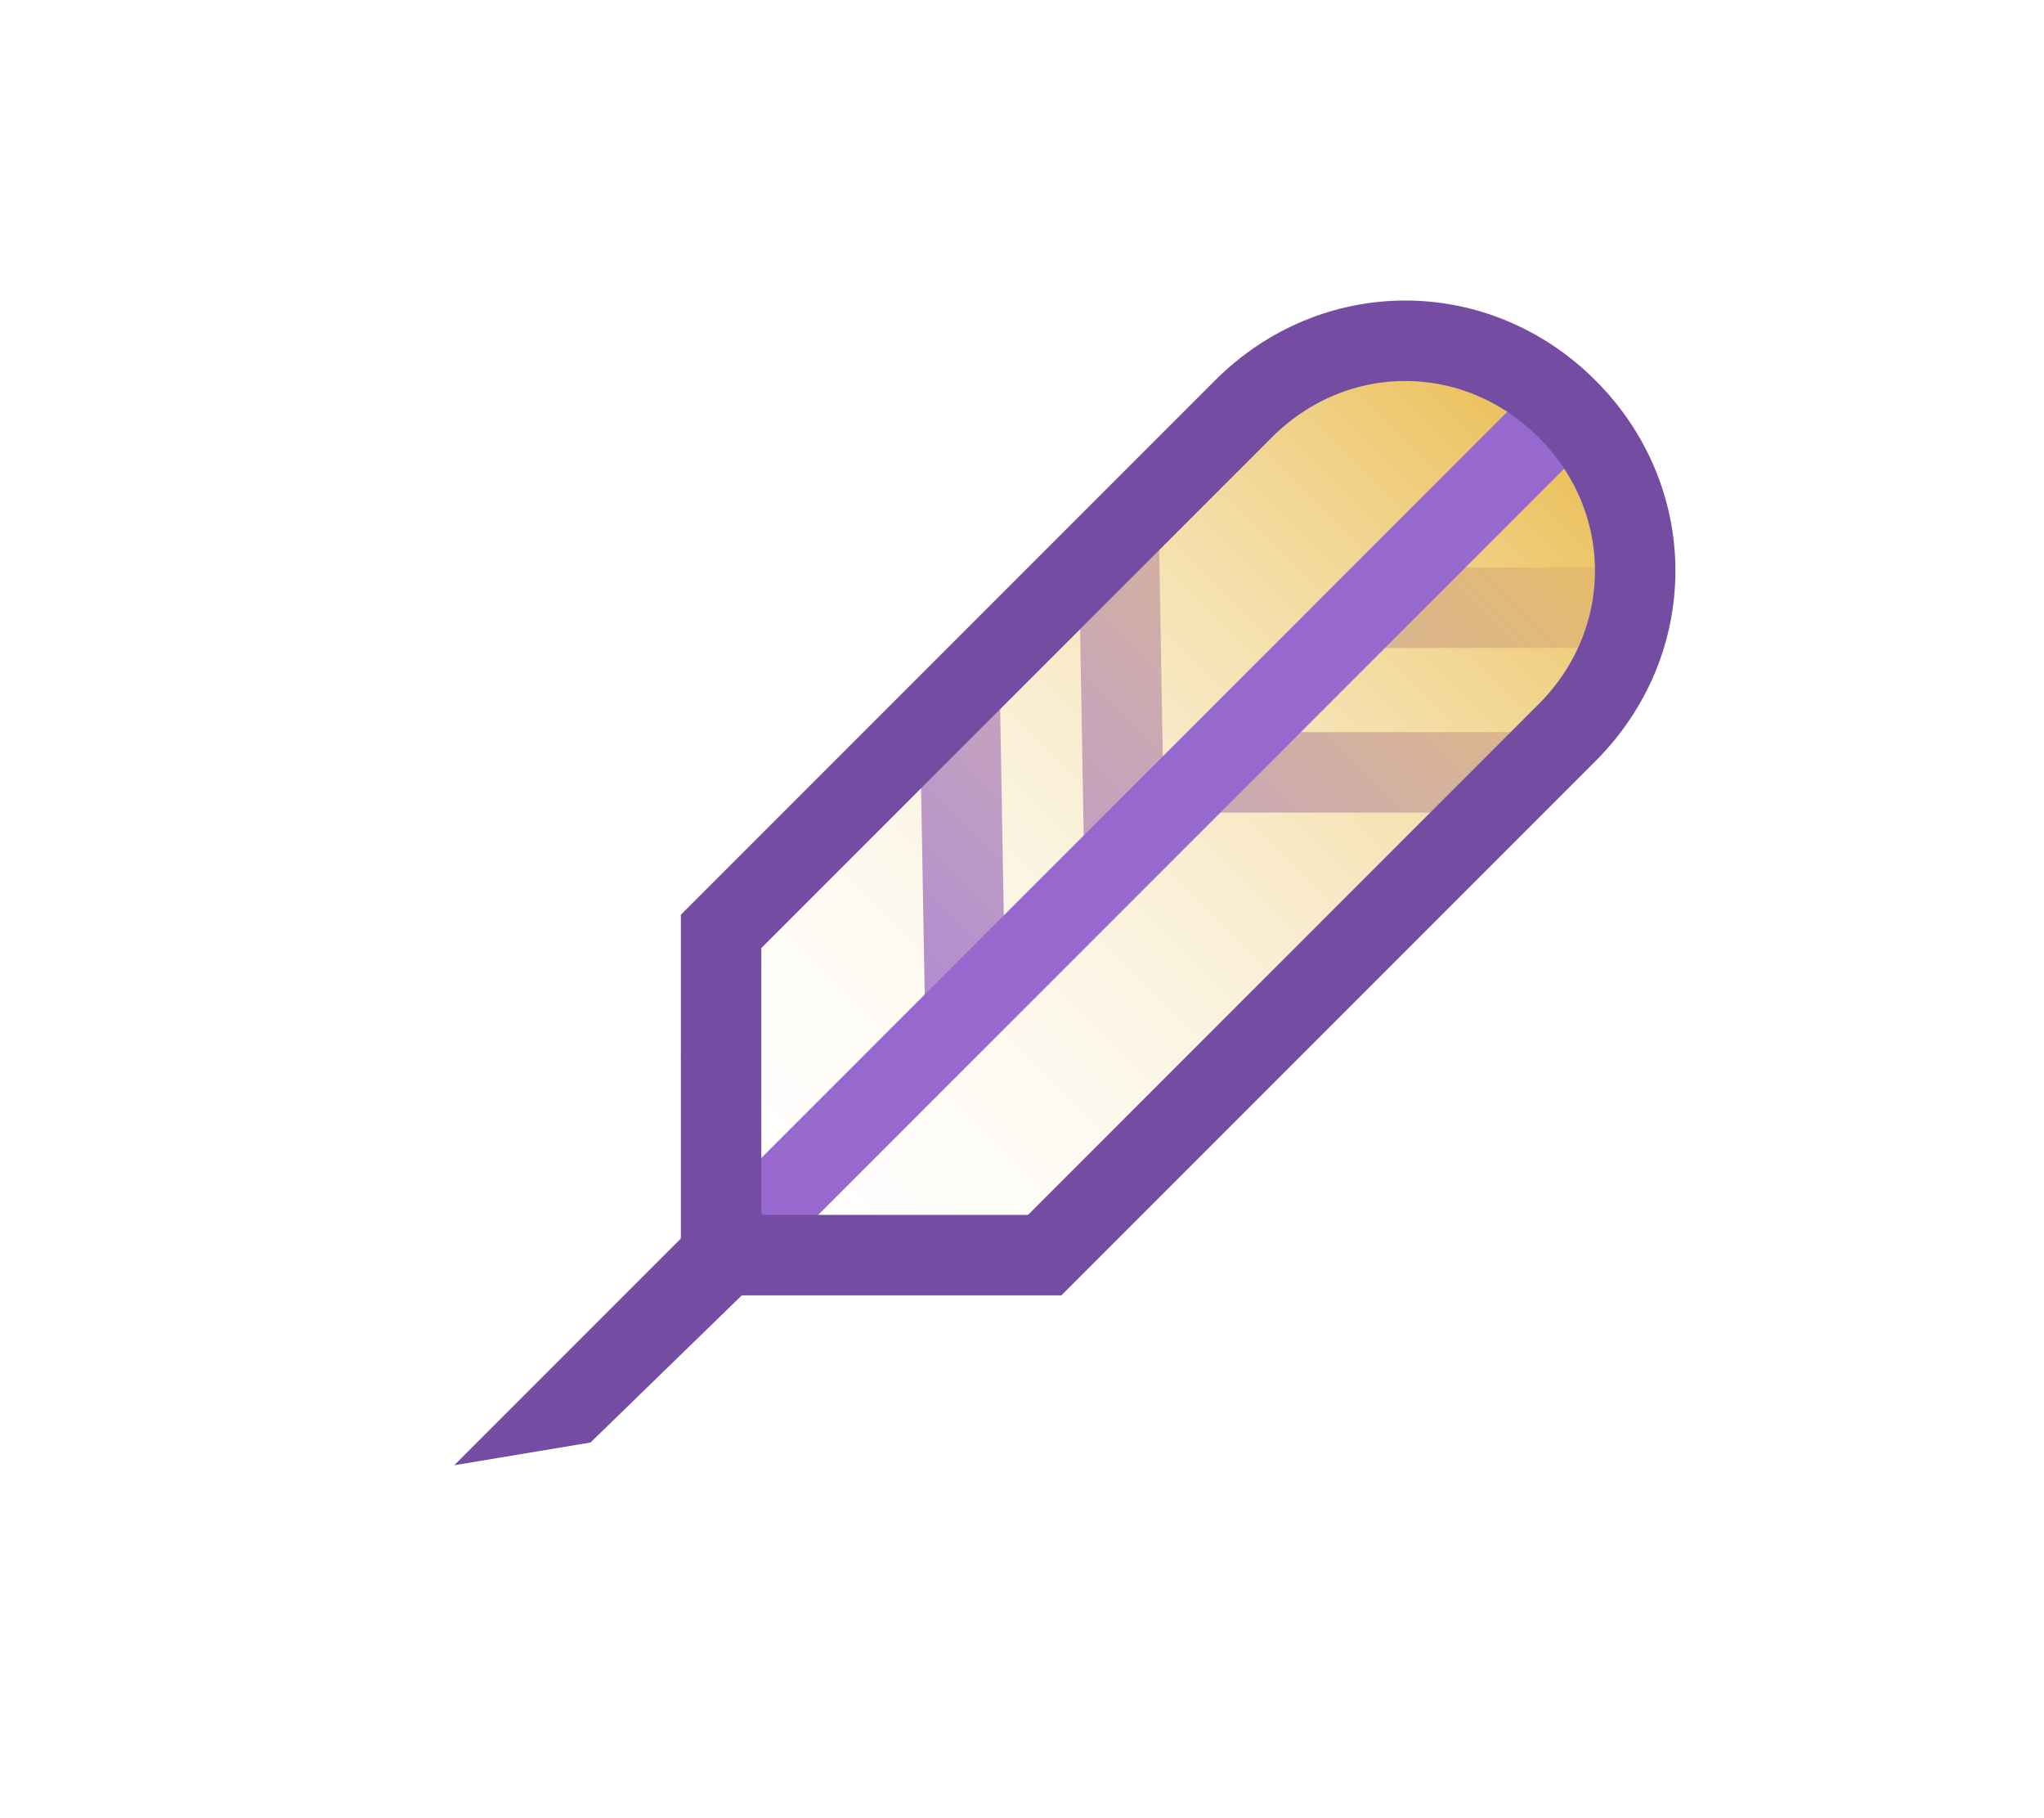
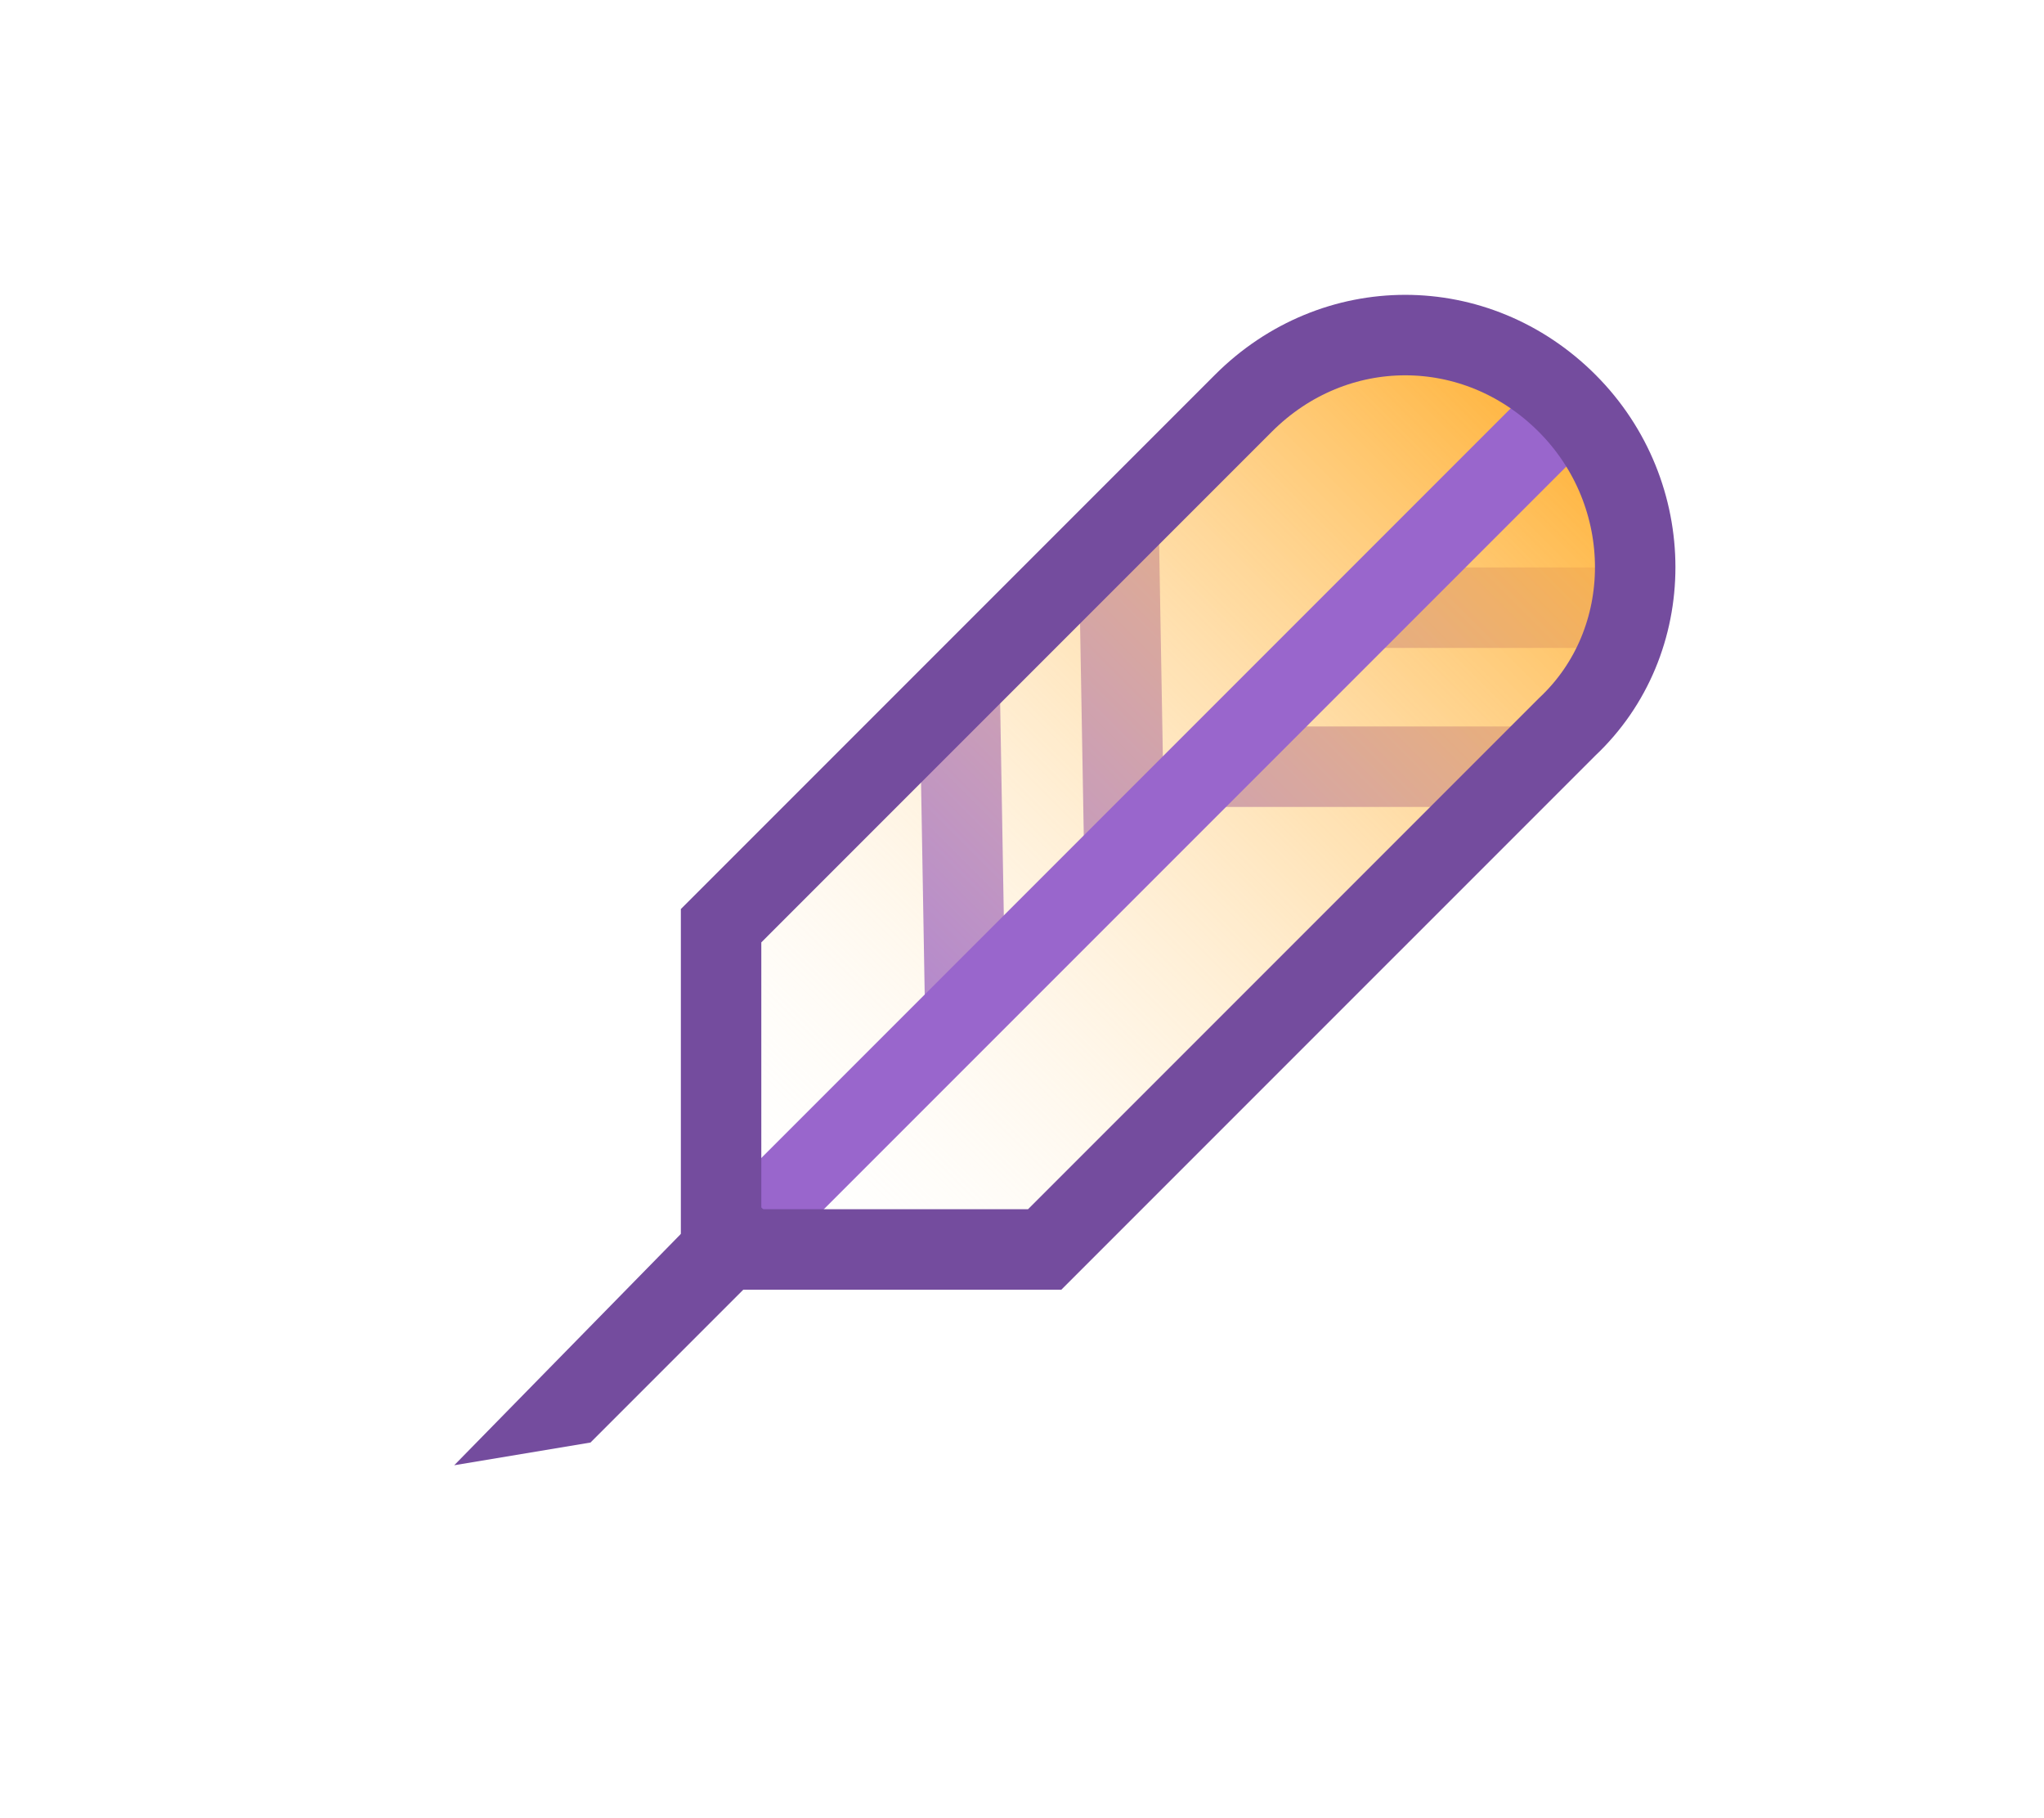
<svg xmlns="http://www.w3.org/2000/svg" version="1.1" id="Ebene_1" x="0px" y="0px" viewBox="0 0 36 32" style="enable-background:new 0 0 36 32;" xml:space="preserve">
  <style type="text/css">
- 	.st0{fill:none;stroke:#9768CE;stroke-width:1.417;stroke-miterlimit:10;}
+ 	.st0{fill:none;stroke:#9966CC;stroke-width:1.417;stroke-miterlimit:10;}
	.st1{fill:url(#SVGID_1_);}
- 	.st2{fill:#744DA3;}
- 	.st3{fill:none;stroke:#744DA3;stroke-width:1.417;stroke-miterlimit:10;}
+ 	.st2{fill:#744C9E;}
+ 	.st3{fill:none;stroke:#744C9E;stroke-width:1.417;stroke-miterlimit:10;}
</style>
  <g>
    <line class="st0" x1="24.1" y1="10.7" x2="28.3" y2="10.7" />
-     <line class="st0" x1="21.2" y1="13.6" x2="26.9" y2="13.6" />
-     <line class="st0" x1="19.8" y1="15" x2="19.7" y2="9.2" />
-     <line class="st0" x1="17" y1="17.8" x2="16.9" y2="12.1" />
-     <linearGradient id="SVGID_1_" gradientUnits="userSpaceOnUse" x1="-270.093" y1="395.123" x2="-270.093" y2="374.123" gradientTransform="matrix(0.7071 0.7071 -0.7071 0.7071 483.1198 -66.3545)">
+     <line class="st0" x1="21.2" y1="13.5" x2="26.9" y2="13.5" />
+     <line class="st0" x1="19.8" y1="14.9" x2="19.7" y2="9.2" />
+     <line class="st0" x1="17" y1="17.8" x2="16.9" y2="12" />
+     <linearGradient id="SVGID_1_" gradientUnits="userSpaceOnUse" x1="-274.601" y1="392.268" x2="-274.601" y2="371.268" gradientTransform="matrix(0.7071 0.7071 -0.7071 0.7071 484.2914 -61.1829)">
      <stop offset="0" style="stop-color:#FFFFFF;stop-opacity:0" />
-       <stop offset="1" style="stop-color:#EABD52" />
+       <stop offset="1" style="stop-color:#FFB238" />
    </linearGradient>
-     <path class="st1" d="M27.6,12.9l-9.2,9.2c-1.6,1.6-5.7,0-5.7,0l0,0c0,0-1.6-4.1,0-5.7l9.2-9.2c1.6-1.6,4.1-1.6,5.7,0l0,0   C29.2,8.8,29.2,11.3,27.6,12.9z" />
+     <path class="st1" d="M27.6,12.8L18.4,22c-1.6,1.6-5.7,0-5.7,0l0,0c0,0-1.6-4.1,0-5.7l9.2-9.2c1.6-1.6,4.1-1.6,5.7,0l0,0   C29.2,8.7,29.2,11.3,27.6,12.8z" />
    <line class="st0" x1="27.6" y1="7.2" x2="13.1" y2="21.7" />
    <g>
-       <polygon class="st2" points="10.4,25.4 8,25.8 12.9,20.9 14,21.9   " />
+       <polygon class="st2" points="10.4,25.4 8,25.8 12.9,20.8 14,21.8   " />
    </g>
-     <path class="st3" d="M27.6,12.9l-9.2,9.2h-5.7l0,0v-5.7l9.2-9.2c1.6-1.6,4.1-1.6,5.7,0l0,0C29.2,8.8,29.2,11.3,27.6,12.9z" />
+     <path class="st3" d="M27.6,12.8L18.4,22h-5.7l0,0v-5.7l9.2-9.2c1.6-1.6,4.1-1.6,5.7,0l0,0C29.2,8.7,29.2,11.3,27.6,12.8z" />
  </g>
</svg>
